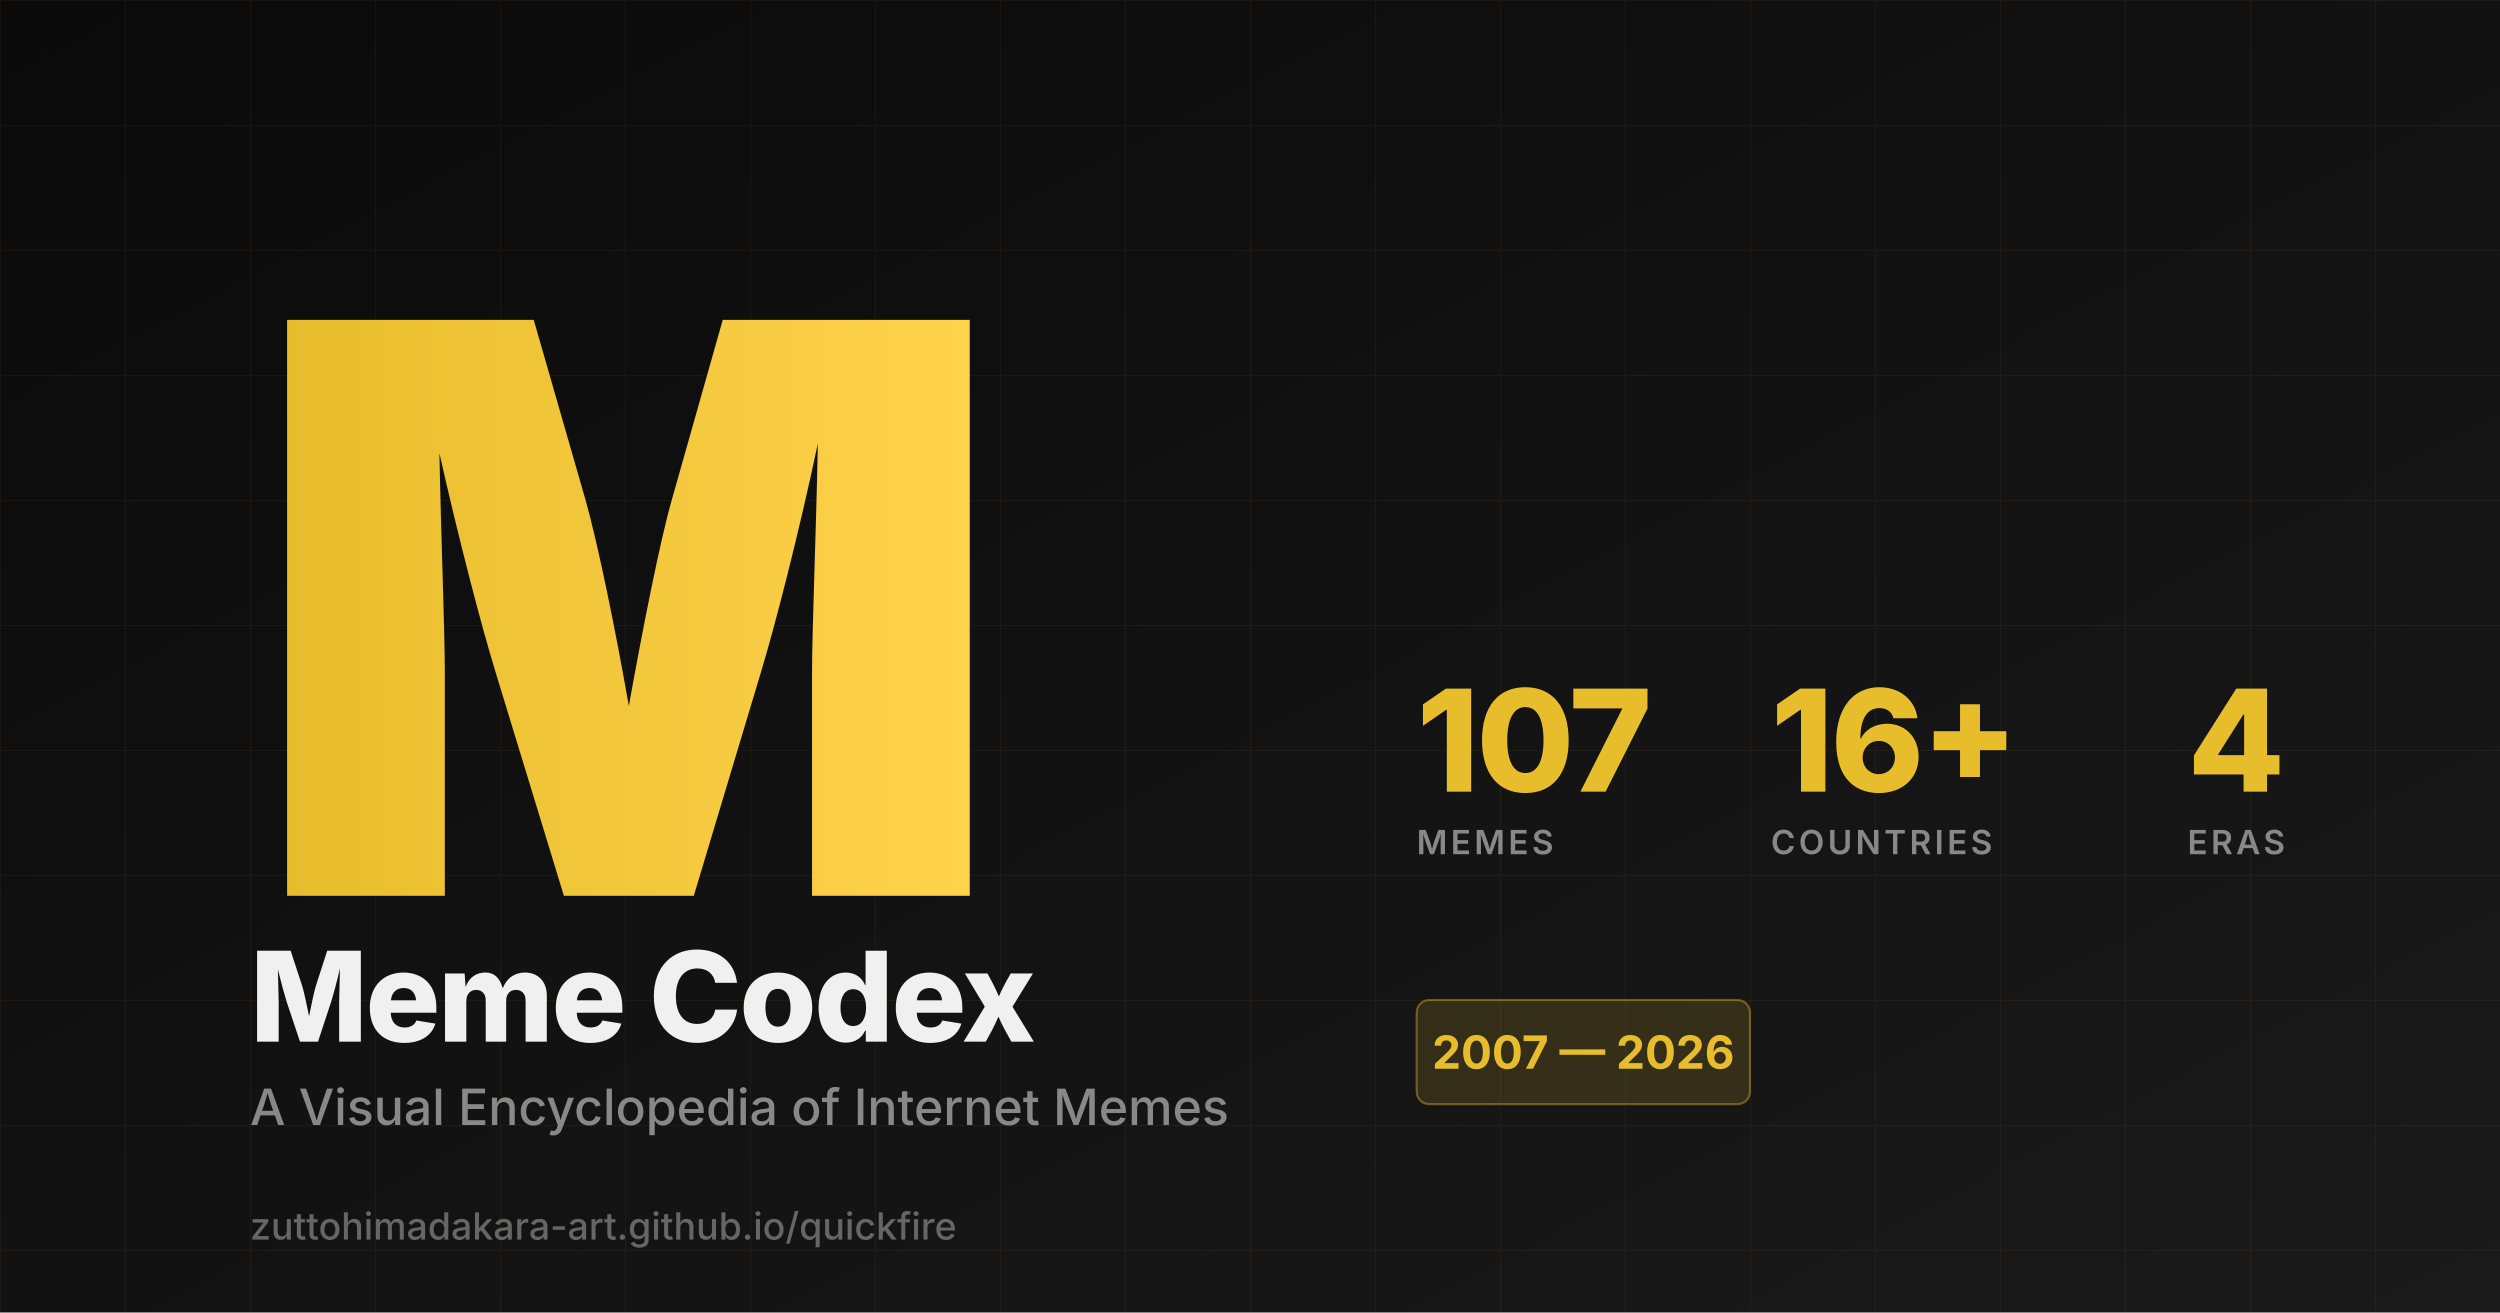
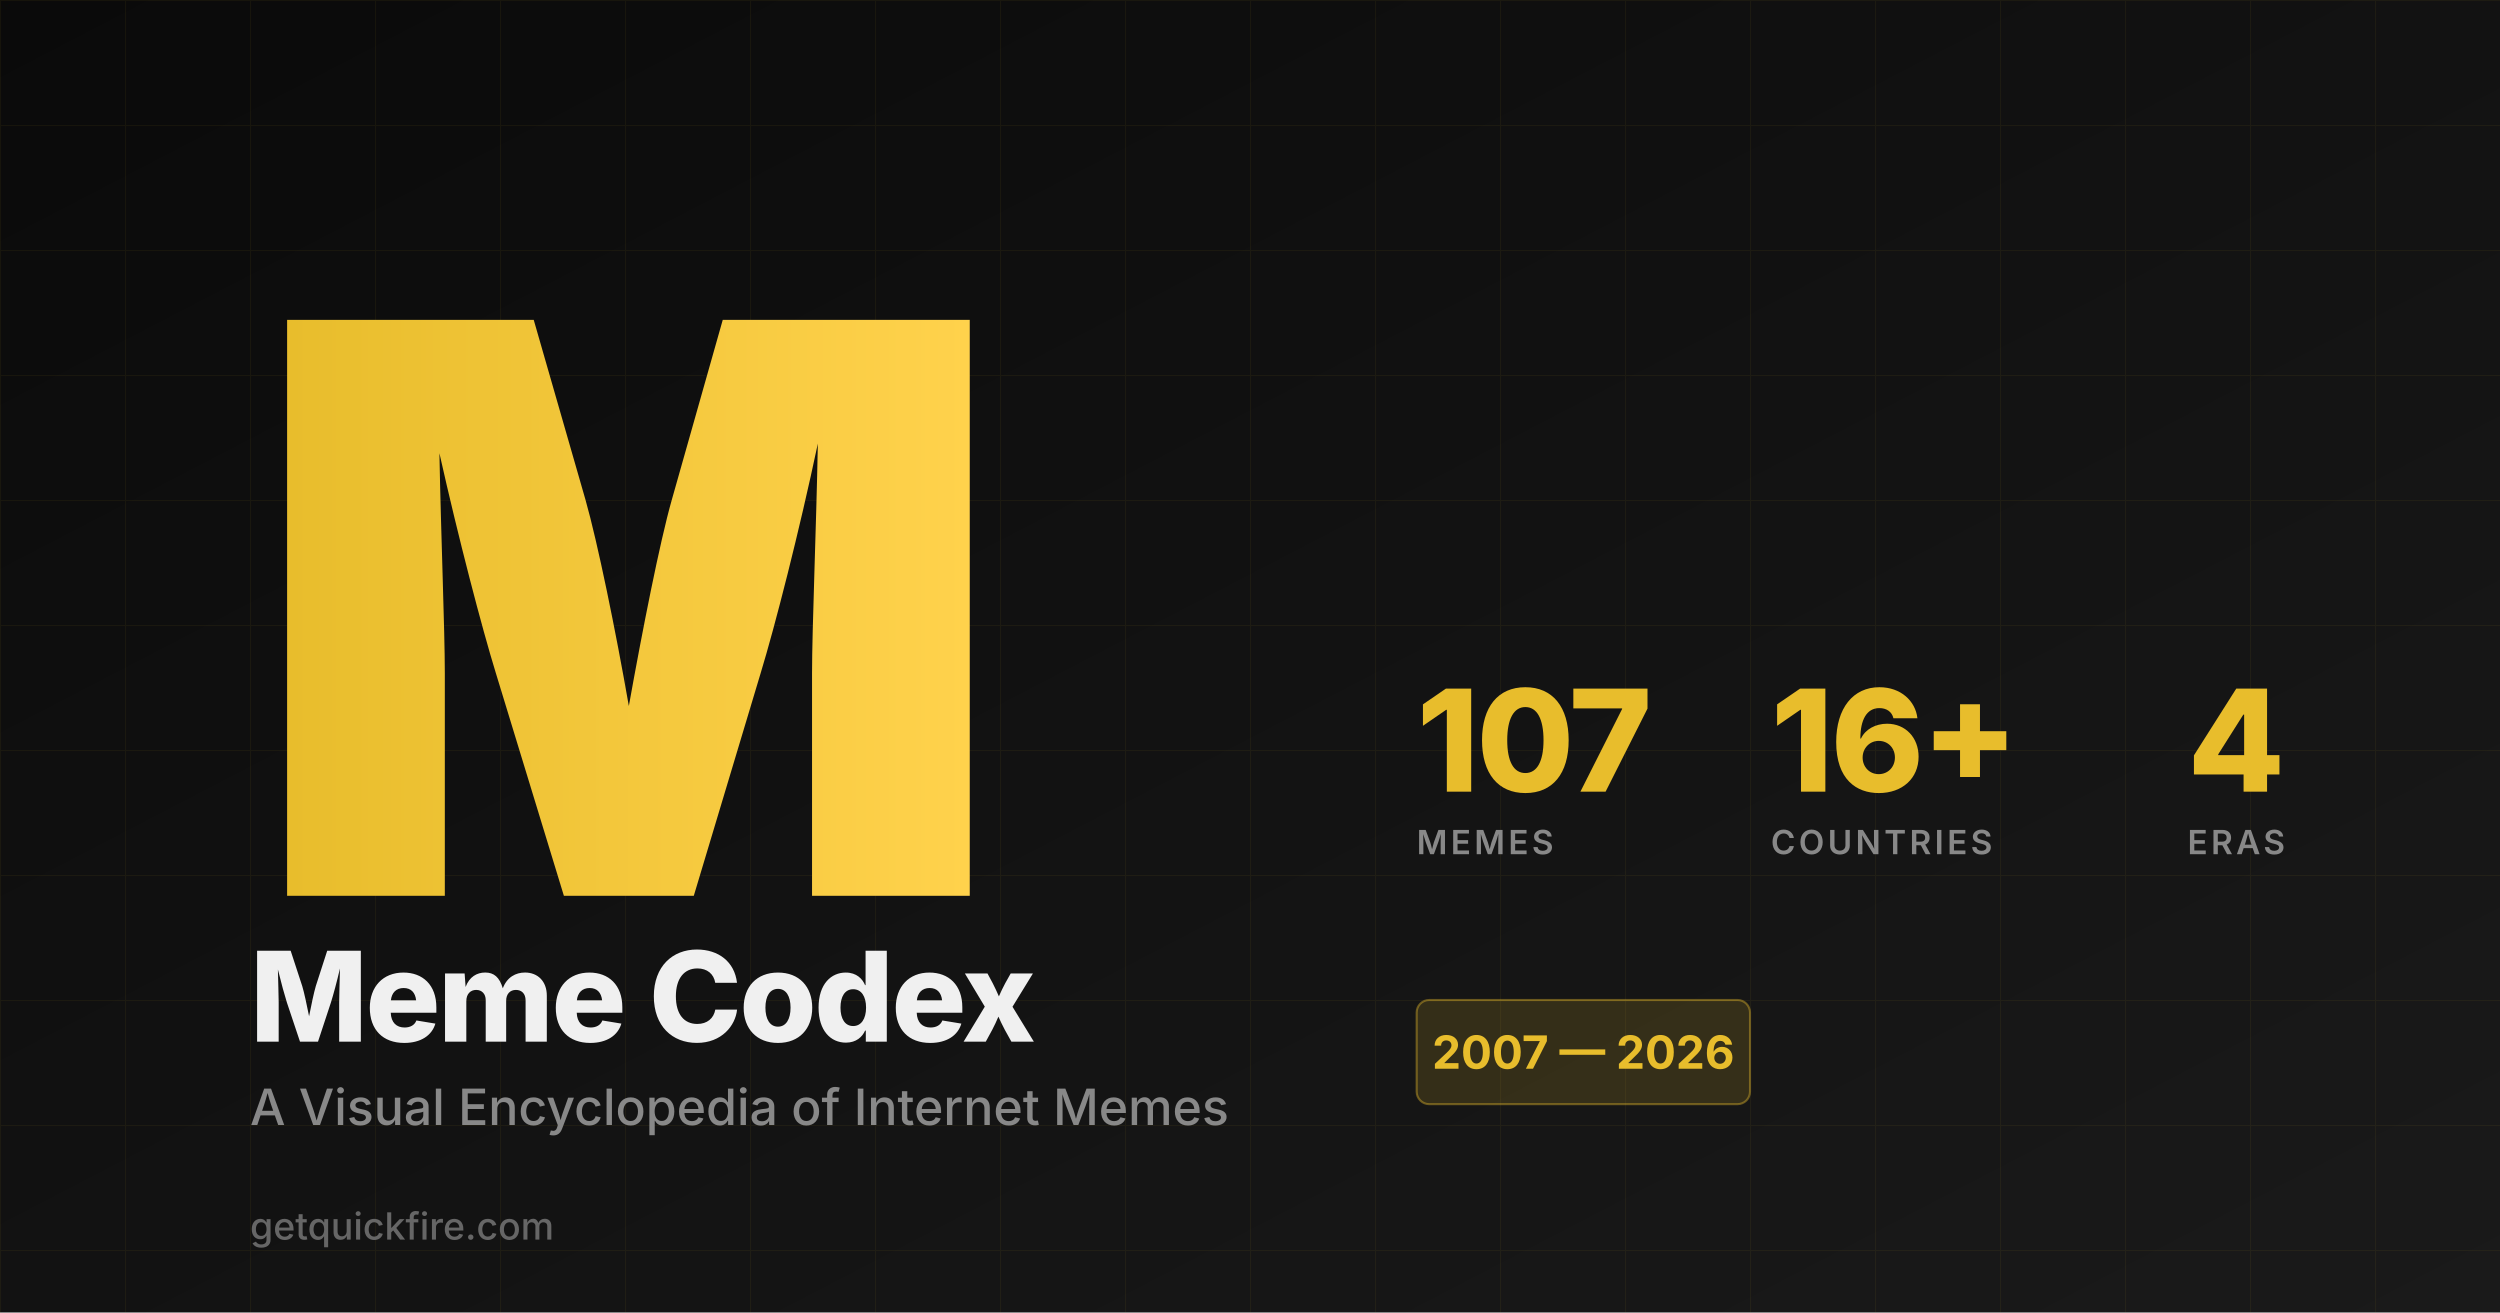
<svg xmlns="http://www.w3.org/2000/svg" viewBox="0 0 1200 630" width="1200" height="630">
  <defs>
    <linearGradient id="bg" x1="0" y1="0" x2="1" y2="1">
      <stop offset="0%" stop-color="#0a0a0a" />
      <stop offset="100%" stop-color="#1a1a1a" />
    </linearGradient>
    <linearGradient id="accent" x1="0" y1="0" x2="1" y2="0">
      <stop offset="0%" stop-color="#E8BD2C" />
      <stop offset="100%" stop-color="#FFD24C" />
    </linearGradient>
    <pattern id="grid" width="60" height="60" patternUnits="userSpaceOnUse">
      <path d="M 60 0 L 0 0 0 60" fill="none" stroke="rgba(232,189,44,0.06)" stroke-width="1" />
    </pattern>
  </defs>
  <rect width="1200" height="630" fill="url(#bg)" />
  <rect width="1200" height="630" fill="url(#grid)" />
  <text x="120" y="430" font-family="-apple-system, BlinkMacSystemFont, 'Segoe UI', sans-serif" font-size="380" font-weight="900" fill="url(#accent)" style="letter-spacing: -0.05em">M</text>
  <text x="120" y="500" font-family="-apple-system, BlinkMacSystemFont, 'Segoe UI', sans-serif" font-size="60" font-weight="800" fill="#f0f0f0" style="letter-spacing: -0.02em">Meme Codex</text>
  <text x="120" y="540" font-family="-apple-system, BlinkMacSystemFont, 'Segoe UI', sans-serif" font-size="24" font-weight="500" fill="#888">A Visual Encyclopedia of Internet Memes</text>
  <g transform="translate(680, 380)">
    <text x="0" y="0" font-family="-apple-system, BlinkMacSystemFont, 'Segoe UI', sans-serif" font-size="68" font-weight="800" fill="#E8BD2C" style="letter-spacing: -0.02em">107</text>
    <text x="0" y="30" font-family="-apple-system, BlinkMacSystemFont, 'Segoe UI', sans-serif" font-size="16" font-weight="600" fill="#888" style="letter-spacing: 0.1em">MEMES</text>
    <text x="170" y="0" font-family="-apple-system, BlinkMacSystemFont, 'Segoe UI', sans-serif" font-size="68" font-weight="800" fill="#E8BD2C" style="letter-spacing: -0.02em">16+</text>
    <text x="170" y="30" font-family="-apple-system, BlinkMacSystemFont, 'Segoe UI', sans-serif" font-size="16" font-weight="600" fill="#888" style="letter-spacing: 0.1em">COUNTRIES</text>
    <text x="370" y="0" font-family="-apple-system, BlinkMacSystemFont, 'Segoe UI', sans-serif" font-size="68" font-weight="800" fill="#E8BD2C" style="letter-spacing: -0.02em">4</text>
    <text x="370" y="30" font-family="-apple-system, BlinkMacSystemFont, 'Segoe UI', sans-serif" font-size="16" font-weight="600" fill="#888" style="letter-spacing: 0.1em">ERAS</text>
  </g>
  <rect x="680" y="480" width="160" height="50" rx="6" fill="rgba(232,189,44,0.15)" stroke="rgba(232,189,44,0.4)" stroke-width="1" />
  <text x="760" y="513" font-family="-apple-system, BlinkMacSystemFont, 'Segoe UI', sans-serif" font-size="22" font-weight="700" fill="#E8BD2C" text-anchor="middle">2007 — 2026</text>
-   <text x="120" y="595" font-family="-apple-system, BlinkMacSystemFont, 'Segoe UI', sans-serif" font-size="18" font-weight="500" fill="#666">zuttohimadakara-art.github.io/quickfire</text>
+   <text x="120" y="595" font-family="-apple-system, BlinkMacSystemFont, 'Segoe UI', sans-serif" font-size="18" font-weight="500" fill="#666">getquickfire.com</text>
</svg>
